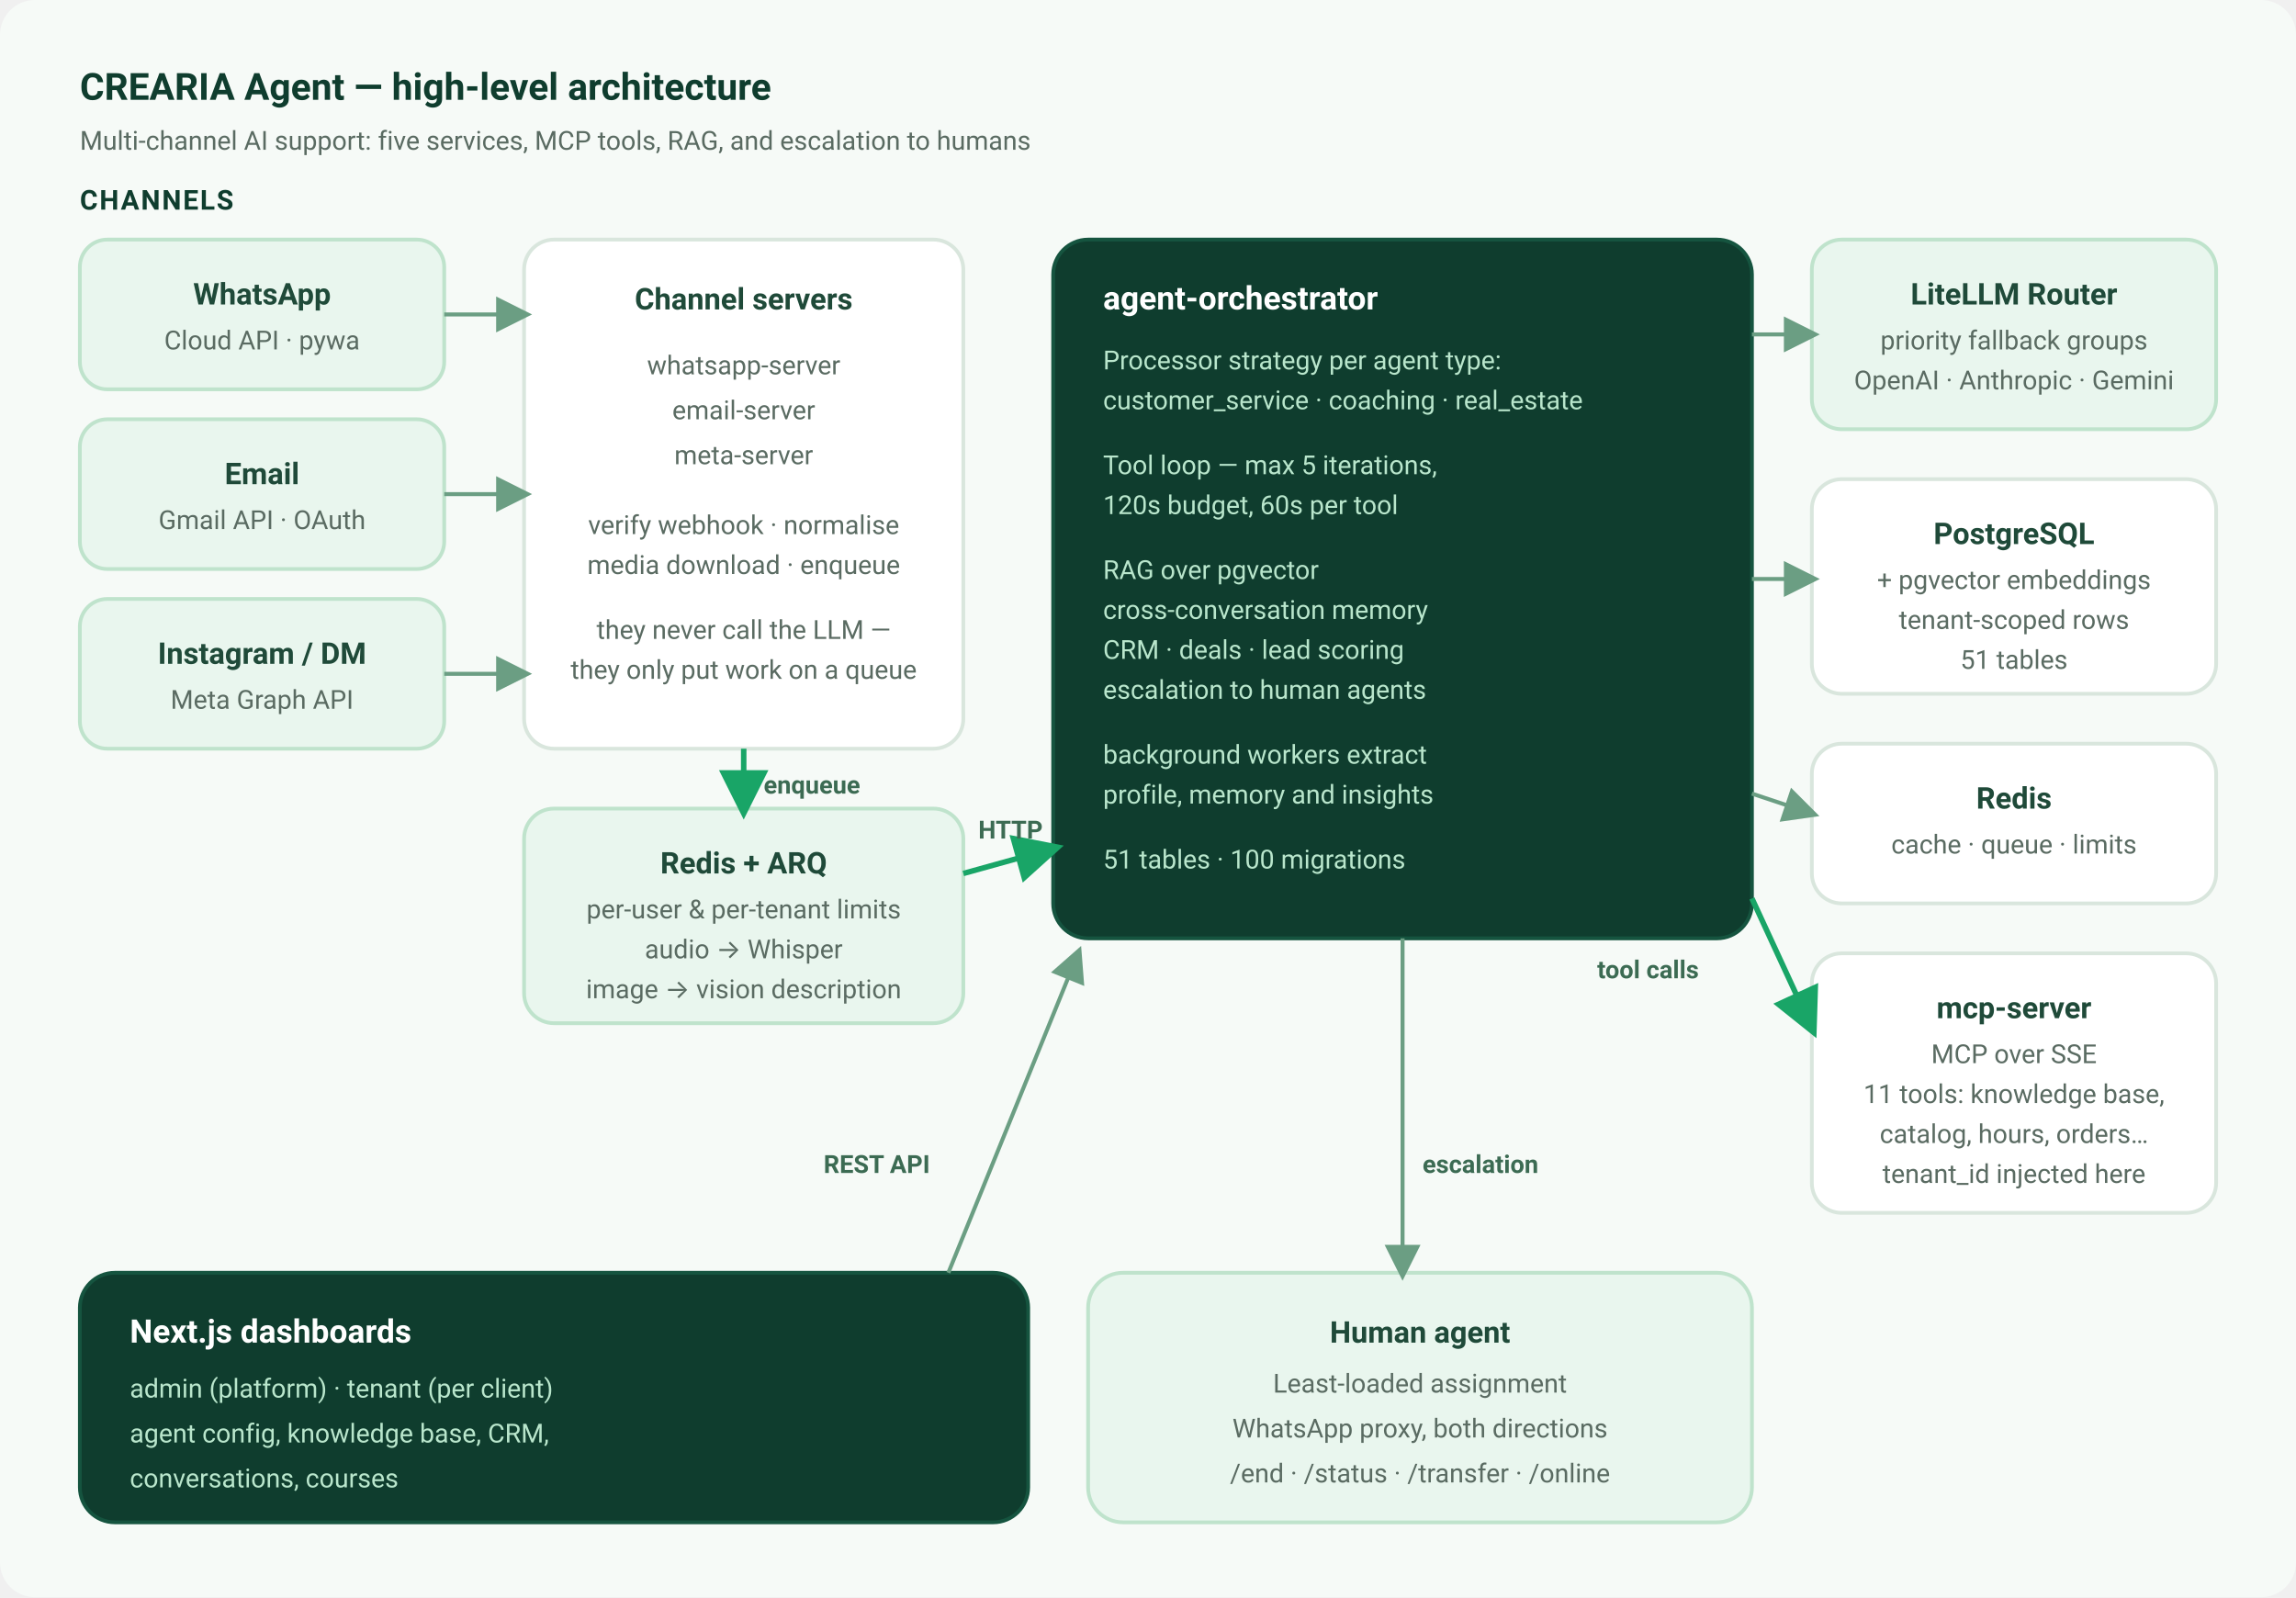
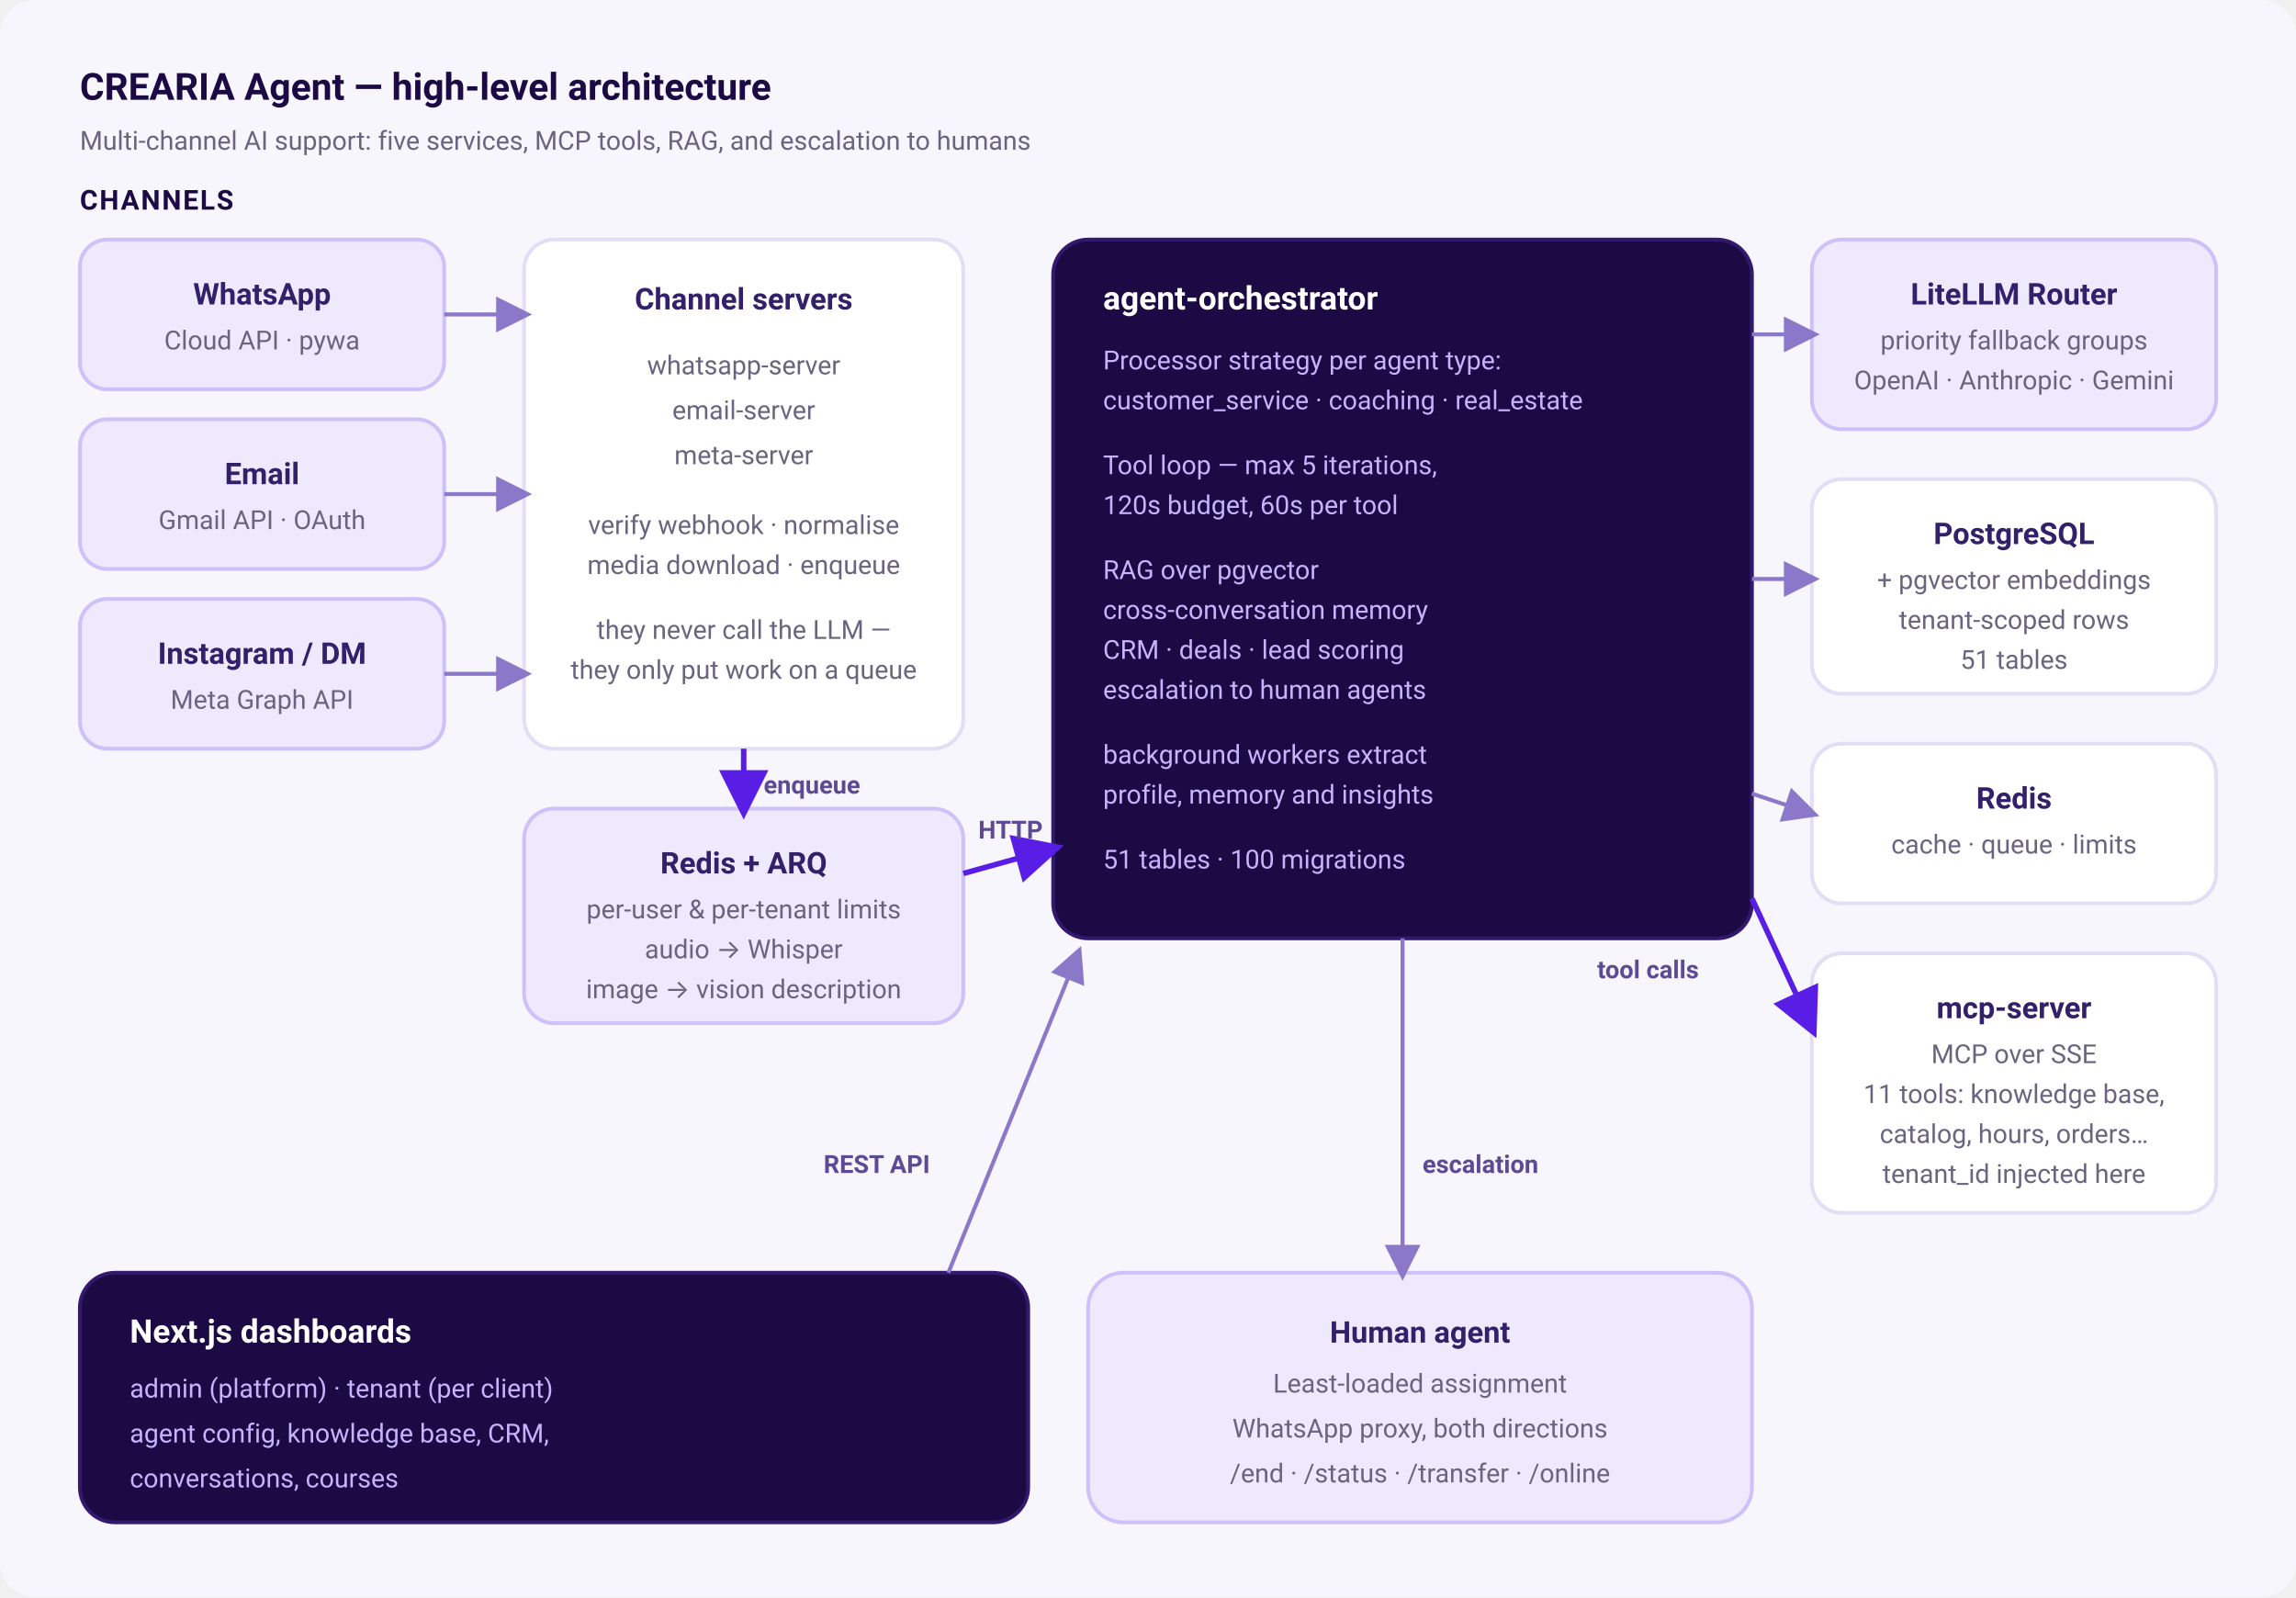
<svg xmlns="http://www.w3.org/2000/svg" viewBox="0 0 920 640" font-family="ui-sans-serif, system-ui, -apple-system, Segoe UI, Roboto, sans-serif">
  <defs>
    <style>
-       .bg { fill: #f6faf7; }
-       .card { fill: #ffffff; stroke: #d9e6dd; stroke-width: 1.5; }
-       .card-green { fill: #e9f6ee; stroke: #bfe3cc; stroke-width: 1.5; }
-       .card-dark { fill: #0f3d2e; stroke: #15543f; stroke-width: 1.5; }
-       .title { fill: #0f3d2e; font-size: 15px; font-weight: 700; }
-       .label { fill: #1f4a39; font-size: 12px; font-weight: 600; }
-       .sub { fill: #5a6b62; font-size: 10.5px; }
+       .bg { fill: #f8f6fd; }
+       .card { fill: #ffffff; stroke: #e3ddf6; stroke-width: 1.5; }
+       .card-green { fill: #eee9fd; stroke: #cec1fa; stroke-width: 1.5; }
+       .card-dark { fill: #1c0a45; stroke: #33196e; stroke-width: 1.5; }
+       .title { fill: #1c0a45; font-size: 15px; font-weight: 700; }
+       .label { fill: #33206b; font-size: 12px; font-weight: 600; }
+       .sub { fill: #6b6480; font-size: 10.5px; }
      .white { fill: #ffffff; font-size: 13px; font-weight: 700; }
-       .whitesub { fill: #b9e6cc; font-size: 10.5px; }
-       .group { fill: #0f3d2e; font-size: 11px; font-weight: 700; letter-spacing: .06em; }
-       .edge { stroke: #6b9e83; stroke-width: 1.6; fill: none; }
-       .edge-strong { stroke: #19a567; stroke-width: 2.2; fill: none; }
-       .elab { fill: #3c6b53; font-size: 10px; font-weight: 600; }
+       .whitesub { fill: #c4b5fd; font-size: 10.5px; }
+       .group { fill: #1c0a45; font-size: 11px; font-weight: 700; letter-spacing: .06em; }
+       .edge { stroke: #8b78c9; stroke-width: 1.6; fill: none; }
+       .edge-strong { stroke: #591ee5; stroke-width: 2.2; fill: none; }
+       .elab { fill: #5c4a94; font-size: 10px; font-weight: 600; }
    </style>
    <marker id="arr" markerWidth="9" markerHeight="9" refX="7" refY="4.5" orient="auto">
-       <path d="M0,0 L9,4.5 L0,9 z" fill="#6b9e83" />
+       <path d="M0,0 L9,4.5 L0,9 z" fill="#8b78c9" />
    </marker>
    <marker id="arrs" markerWidth="9" markerHeight="9" refX="7" refY="4.5" orient="auto">
-       <path d="M0,0 L9,4.5 L0,9 z" fill="#19a567" />
+       <path d="M0,0 L9,4.5 L0,9 z" fill="#591ee5" />
    </marker>
  </defs>
  <rect class="bg" x="0" y="0" width="920" height="640" rx="14" />
  <text x="32" y="40" class="title" font-size="18">CREARIA Agent — high-level architecture</text>
  <text x="32" y="60" class="sub" font-size="11">Multi-channel AI support: five services, MCP tools, RAG, and escalation to humans</text>
  <text x="32" y="84" class="group">CHANNELS</text>
  <rect class="card-green" x="32" y="96" width="146" height="60" rx="11" />
  <text x="105" y="122" text-anchor="middle" class="label">WhatsApp</text>
  <text x="105" y="140" text-anchor="middle" class="sub">Cloud API · pywa</text>
  <rect class="card-green" x="32" y="168" width="146" height="60" rx="11" />
  <text x="105" y="194" text-anchor="middle" class="label">Email</text>
  <text x="105" y="212" text-anchor="middle" class="sub">Gmail API · OAuth</text>
  <rect class="card-green" x="32" y="240" width="146" height="60" rx="11" />
  <text x="105" y="266" text-anchor="middle" class="label">Instagram / DM</text>
  <text x="105" y="284" text-anchor="middle" class="sub">Meta Graph API</text>
  <rect class="card" x="210" y="96" width="176" height="204" rx="12" />
  <text x="298" y="124" text-anchor="middle" class="label">Channel servers</text>
  <text x="298" y="150" text-anchor="middle" class="sub">whatsapp-server</text>
  <text x="298" y="168" text-anchor="middle" class="sub">email-server</text>
  <text x="298" y="186" text-anchor="middle" class="sub">meta-server</text>
  <text x="298" y="214" text-anchor="middle" class="sub">verify webhook · normalise</text>
  <text x="298" y="230" text-anchor="middle" class="sub">media download · enqueue</text>
  <text x="298" y="256" text-anchor="middle" class="sub">they never call the LLM —</text>
  <text x="298" y="272" text-anchor="middle" class="sub">they only put work on a queue</text>
  <rect class="card-green" x="210" y="324" width="176" height="86" rx="12" />
  <text x="298" y="350" text-anchor="middle" class="label">Redis + ARQ</text>
  <text x="298" y="368" text-anchor="middle" class="sub">per-user &amp; per-tenant limits</text>
  <text x="298" y="384" text-anchor="middle" class="sub">audio → Whisper</text>
  <text x="298" y="400" text-anchor="middle" class="sub">image → vision description</text>
  <rect class="card-dark" x="422" y="96" width="280" height="280" rx="14" />
  <text x="442" y="124" class="white">agent-orchestrator</text>
  <text x="442" y="148" class="whitesub">Processor strategy per agent type:</text>
  <text x="442" y="164" class="whitesub">customer_service · coaching · real_estate</text>
  <text x="442" y="190" class="whitesub">Tool loop — max 5 iterations,</text>
  <text x="442" y="206" class="whitesub">120s budget, 60s per tool</text>
  <text x="442" y="232" class="whitesub">RAG over pgvector</text>
  <text x="442" y="248" class="whitesub">cross-conversation memory</text>
  <text x="442" y="264" class="whitesub">CRM · deals · lead scoring</text>
  <text x="442" y="280" class="whitesub">escalation to human agents</text>
  <text x="442" y="306" class="whitesub">background workers extract</text>
  <text x="442" y="322" class="whitesub">profile, memory and insights</text>
  <text x="442" y="348" class="whitesub">51 tables · 100 migrations</text>
  <rect class="card-green" x="726" y="96" width="162" height="76" rx="12" />
  <text x="807" y="122" text-anchor="middle" class="label">LiteLLM Router</text>
  <text x="807" y="140" text-anchor="middle" class="sub">priority fallback groups</text>
  <text x="807" y="156" text-anchor="middle" class="sub">OpenAI · Anthropic · Gemini</text>
  <rect class="card" x="726" y="192" width="162" height="86" rx="12" />
  <text x="807" y="218" text-anchor="middle" class="label">PostgreSQL</text>
  <text x="807" y="236" text-anchor="middle" class="sub">+ pgvector embeddings</text>
  <text x="807" y="252" text-anchor="middle" class="sub">tenant-scoped rows</text>
  <text x="807" y="268" text-anchor="middle" class="sub">51 tables</text>
  <rect class="card" x="726" y="298" width="162" height="64" rx="12" />
  <text x="807" y="324" text-anchor="middle" class="label">Redis</text>
  <text x="807" y="342" text-anchor="middle" class="sub">cache · queue · limits</text>
  <rect class="card" x="726" y="382" width="162" height="104" rx="12" />
  <text x="807" y="408" text-anchor="middle" class="label">mcp-server</text>
  <text x="807" y="426" text-anchor="middle" class="sub">MCP over SSE</text>
  <text x="807" y="442" text-anchor="middle" class="sub">11 tools: knowledge base,</text>
  <text x="807" y="458" text-anchor="middle" class="sub">catalog, hours, orders…</text>
  <text x="807" y="474" text-anchor="middle" class="sub">tenant_id injected here</text>
  <rect class="card-dark" x="32" y="510" width="380" height="100" rx="14" />
  <text x="52" y="538" class="white">Next.js dashboards</text>
  <text x="52" y="560" class="whitesub">admin (platform) · tenant (per client)</text>
  <text x="52" y="578" class="whitesub">agent config, knowledge base, CRM,</text>
  <text x="52" y="596" class="whitesub">conversations, courses</text>
  <rect class="card-green" x="436" y="510" width="266" height="100" rx="14" />
  <text x="569" y="538" text-anchor="middle" class="label">Human agent</text>
  <text x="569" y="558" text-anchor="middle" class="sub">Least-loaded assignment</text>
  <text x="569" y="576" text-anchor="middle" class="sub">WhatsApp proxy, both directions</text>
  <text x="569" y="594" text-anchor="middle" class="sub">/end · /status · /transfer · /online</text>
  <path class="edge" d="M178,126 L210,126" marker-end="url(#arr)" />
  <path class="edge" d="M178,198 L210,198" marker-end="url(#arr)" />
  <path class="edge" d="M178,270 L210,270" marker-end="url(#arr)" />
  <path class="edge-strong" d="M298,300 L298,324" marker-end="url(#arrs)" />
  <text x="306" y="318" class="elab">enqueue</text>
  <path class="edge-strong" d="M386,350 L422,340" marker-end="url(#arrs)" />
  <text x="392" y="336" class="elab">HTTP</text>
  <path class="edge" d="M702,134 L726,134" marker-end="url(#arr)" />
  <path class="edge" d="M702,232 L726,232" marker-end="url(#arr)" />
  <path class="edge" d="M702,318 L726,326" marker-end="url(#arr)" />
  <path class="edge-strong" d="M702,360 L726,412" marker-end="url(#arrs)" />
  <text x="640" y="392" class="elab">tool calls</text>
  <path class="edge" d="M562,376 L562,510" marker-end="url(#arr)" />
  <text x="570" y="470" class="elab">escalation</text>
  <path class="edge" d="M380,510 L432,382" marker-end="url(#arr)" />
  <text x="330" y="470" class="elab">REST API</text>
</svg>
